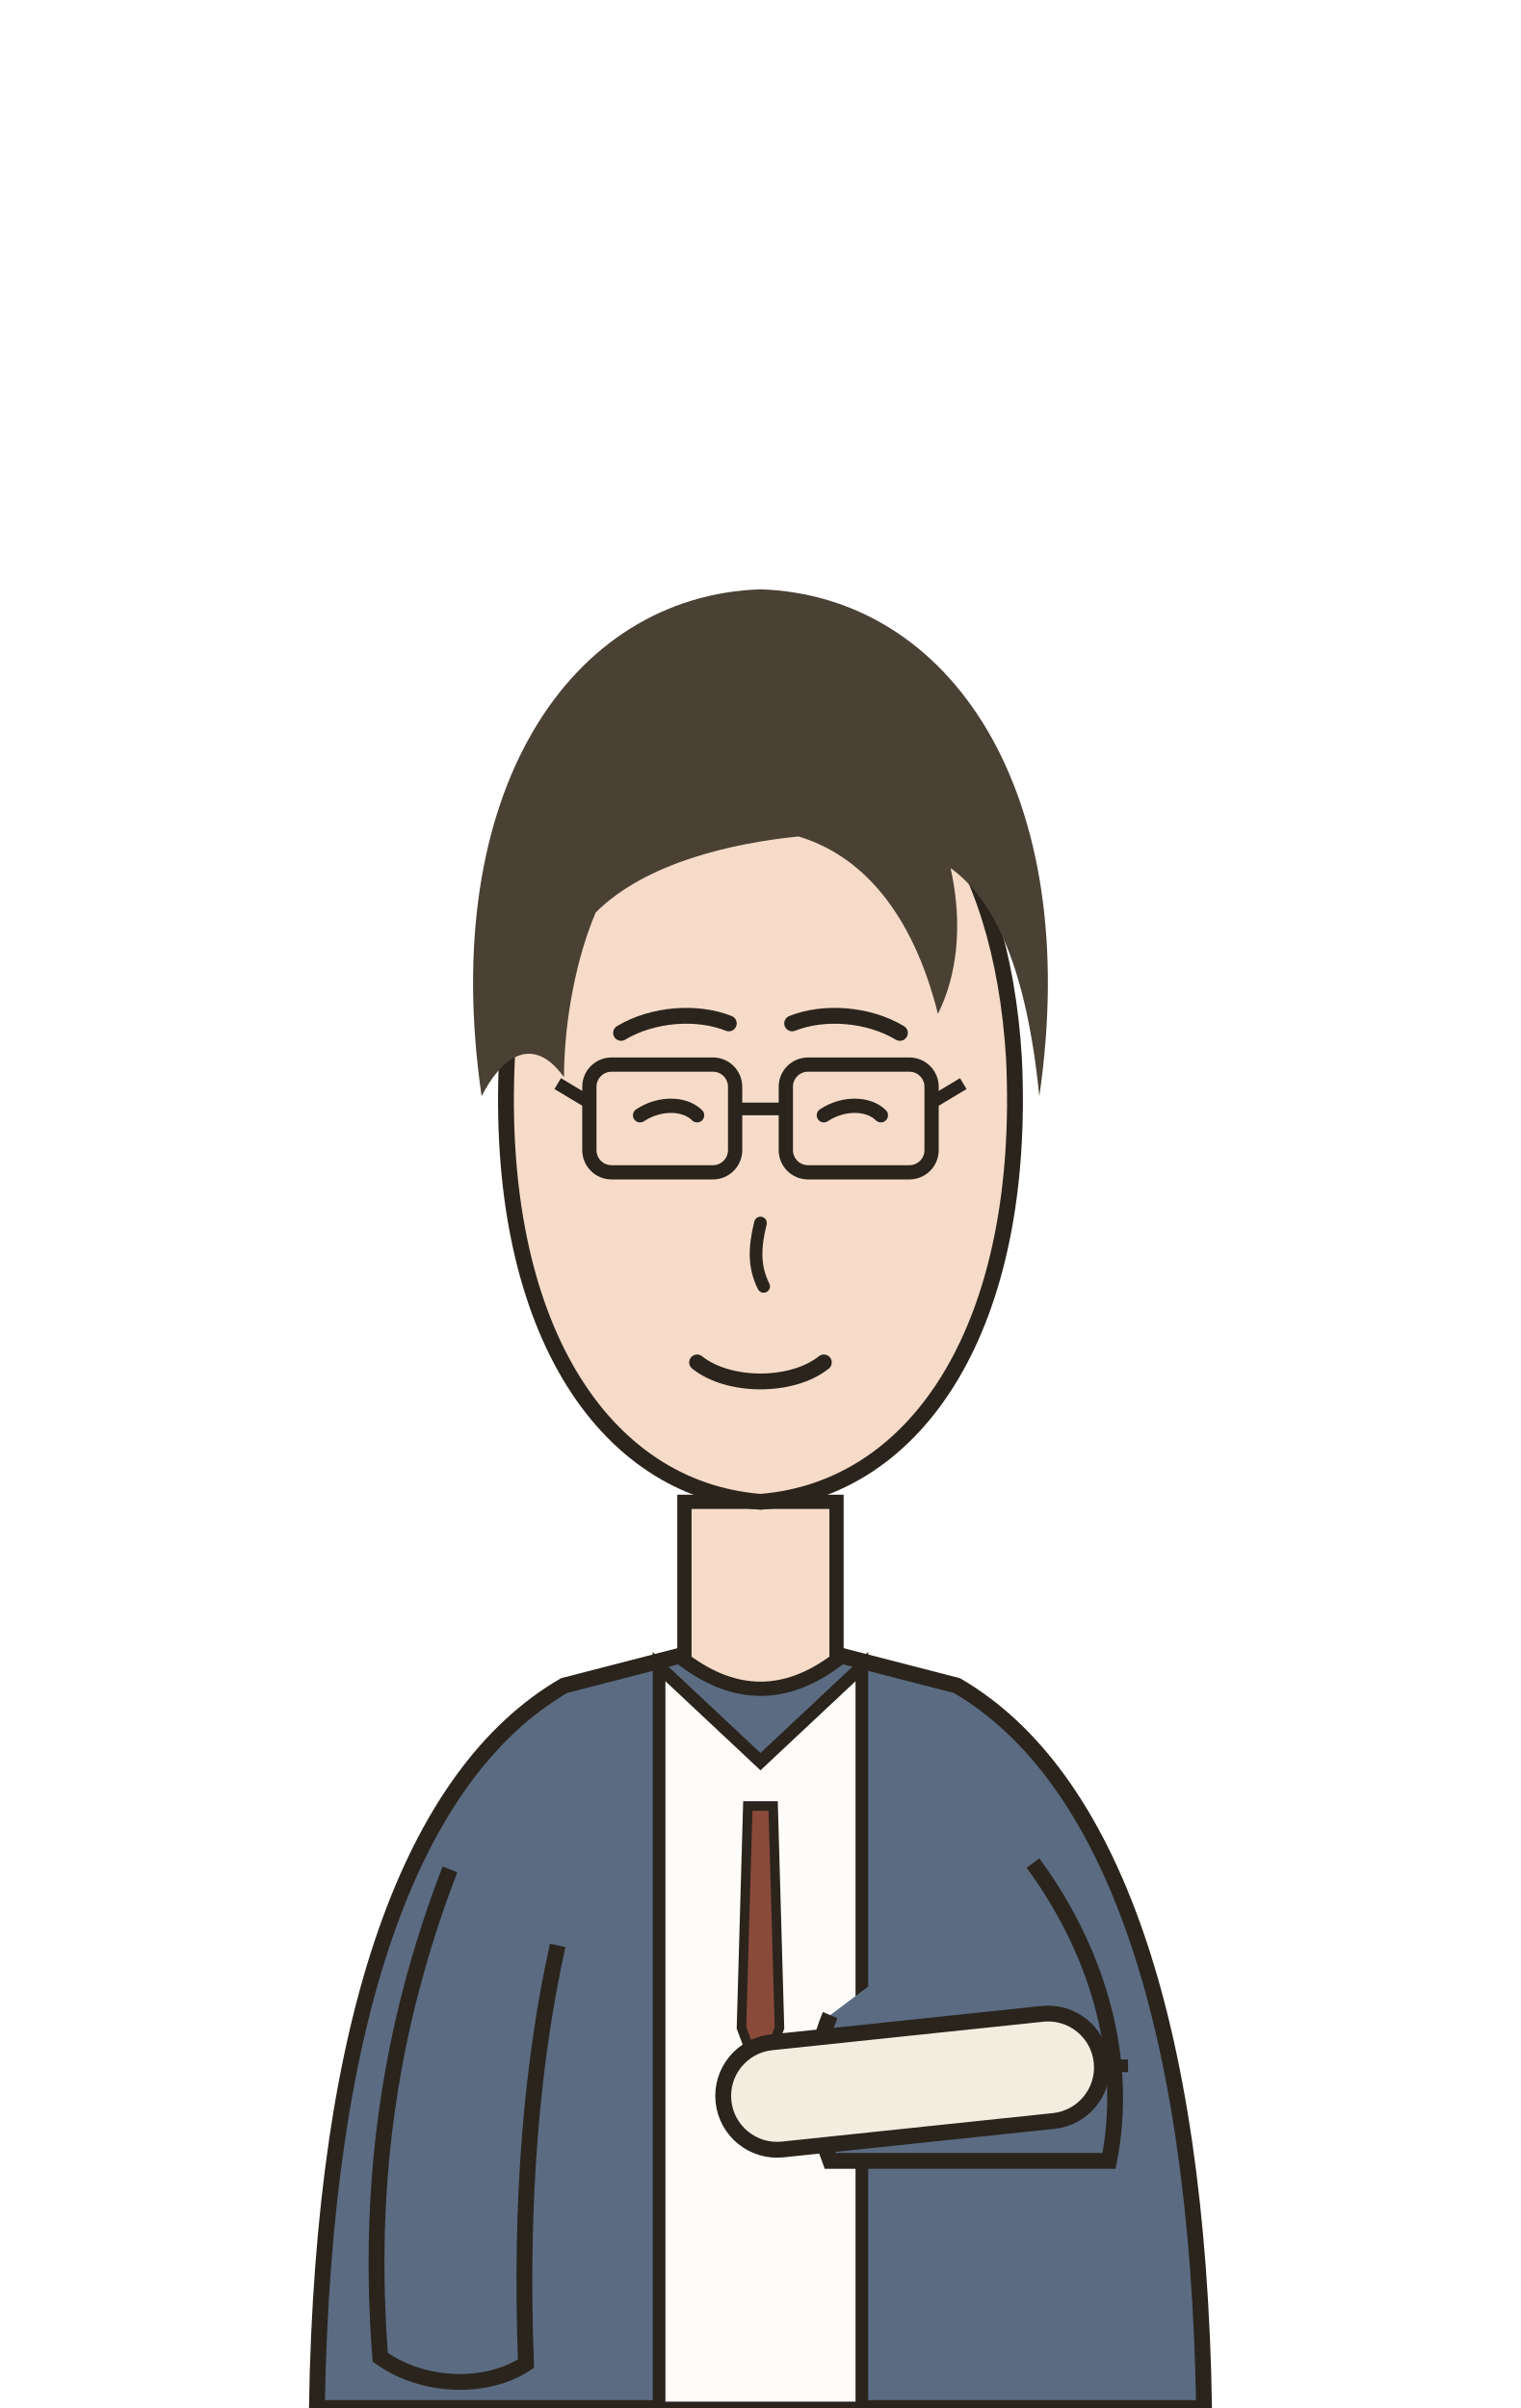
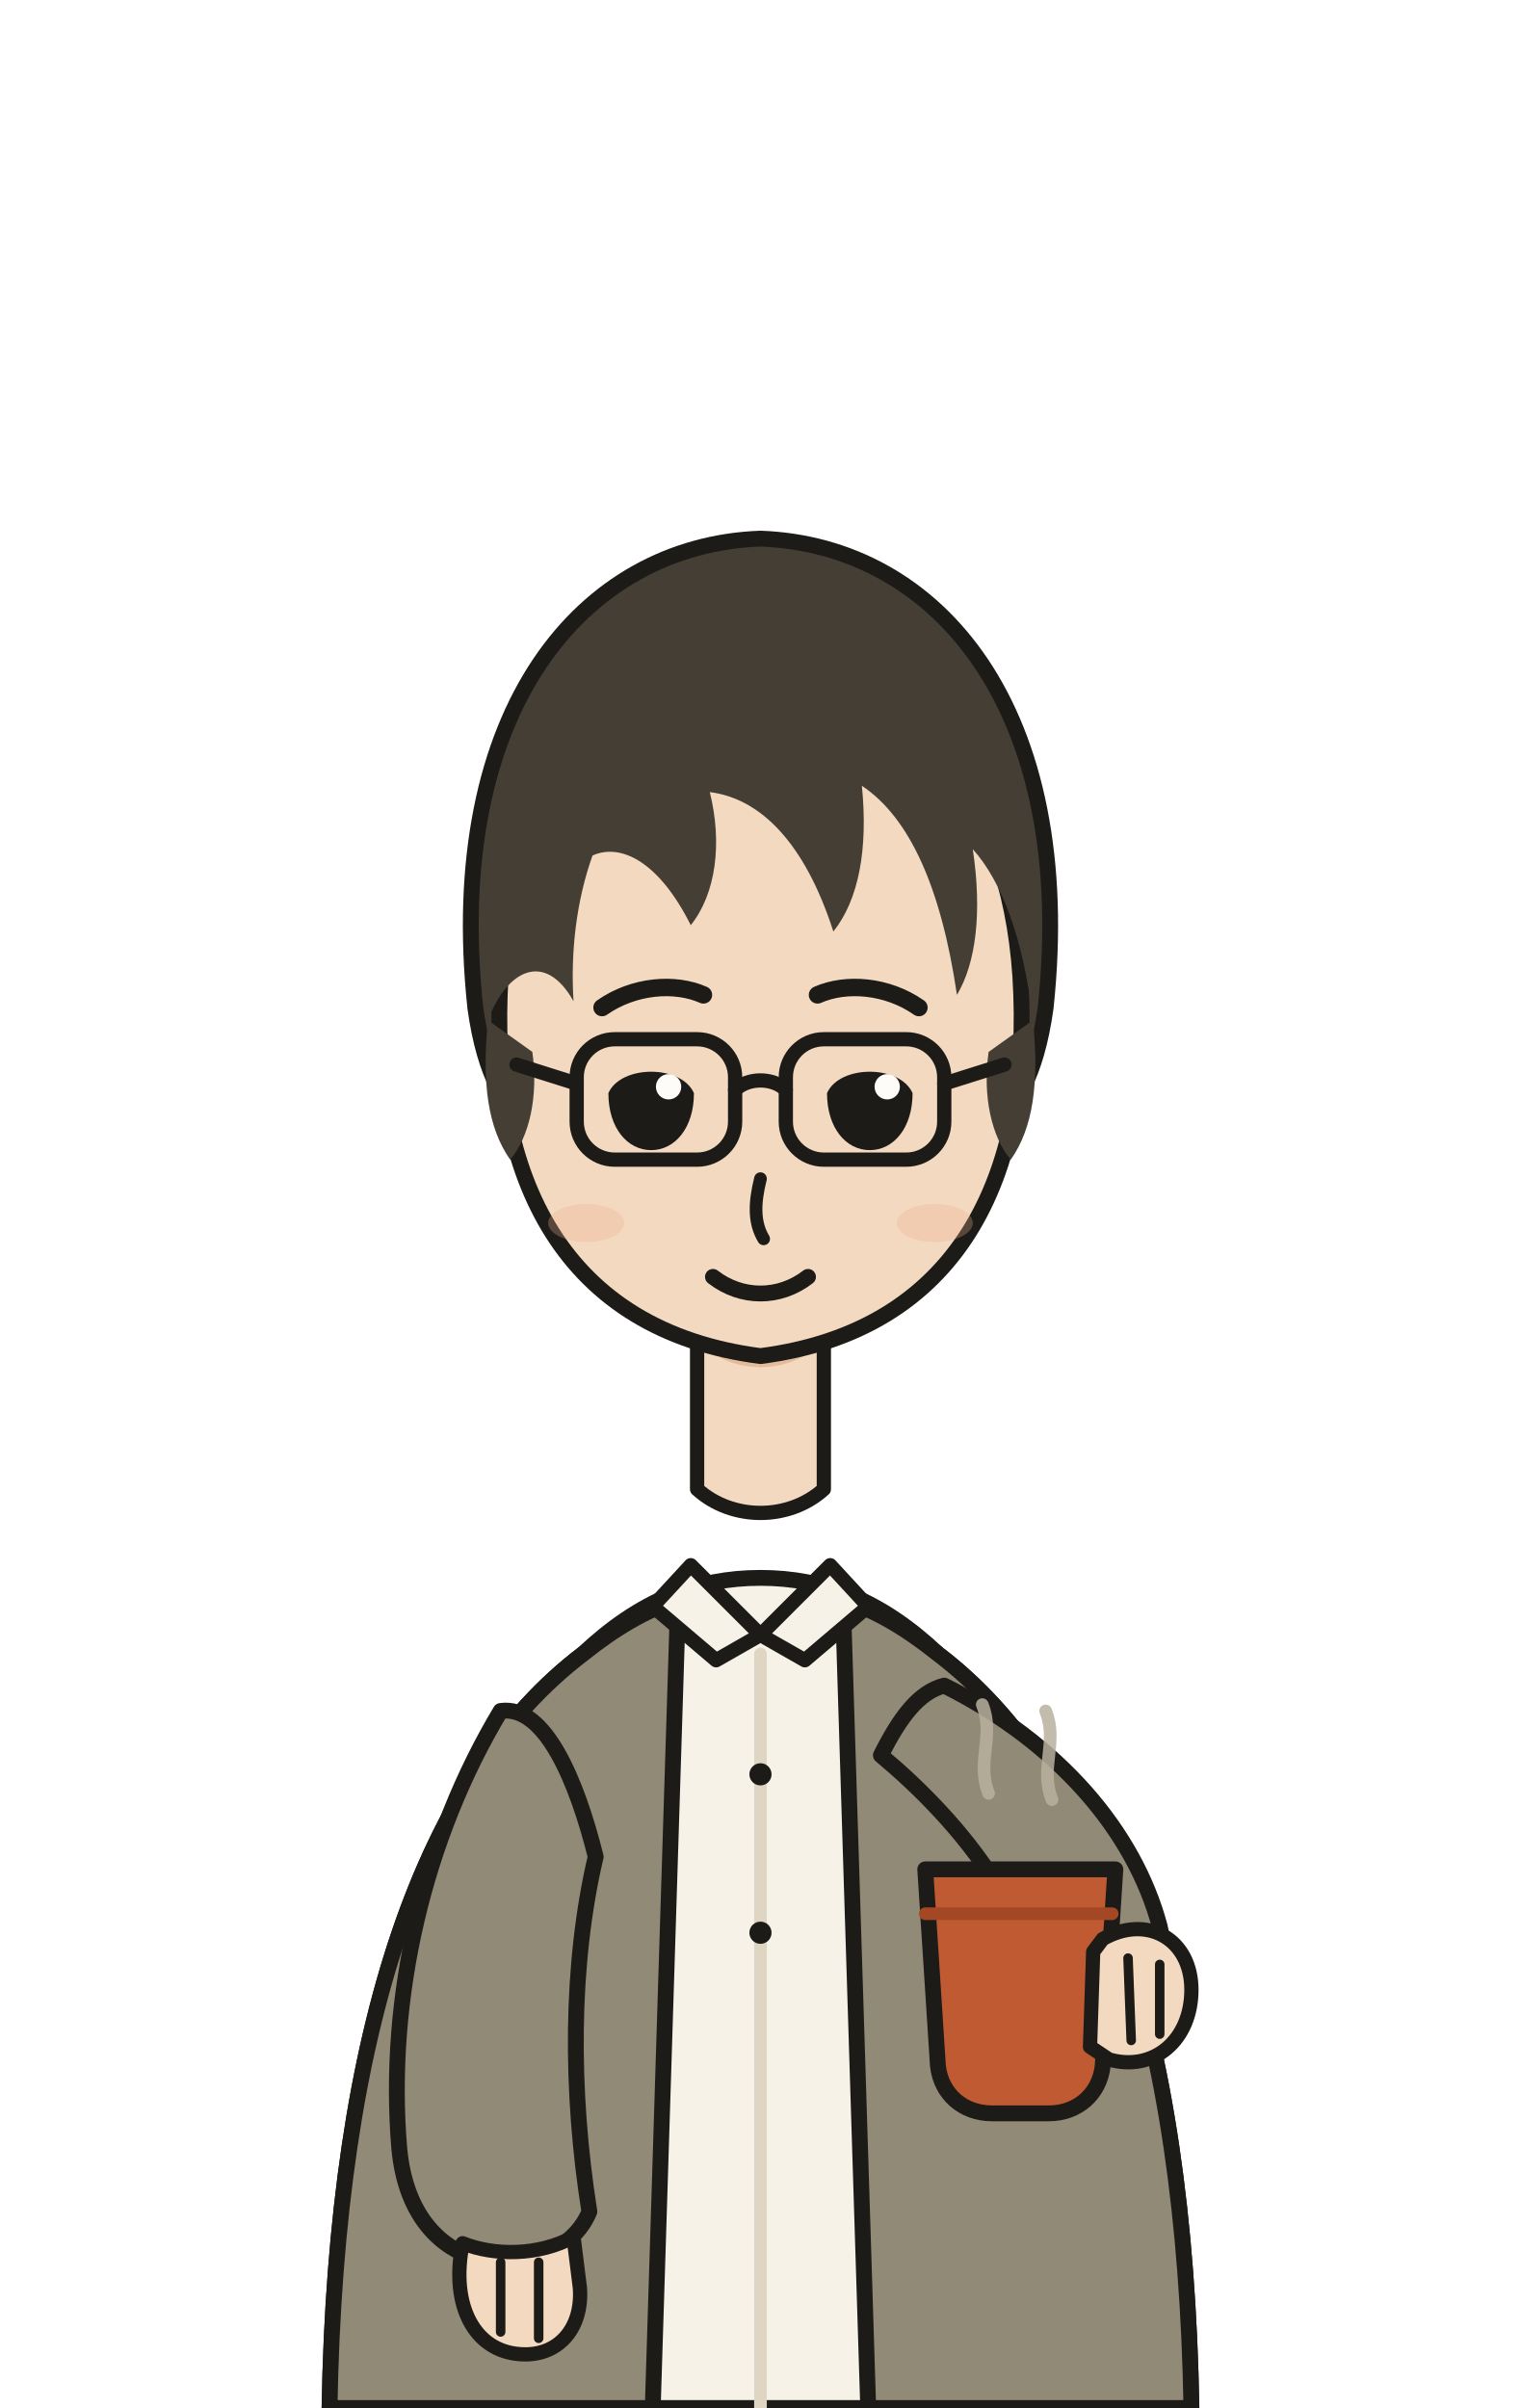
<svg xmlns="http://www.w3.org/2000/svg" width="480" height="760" viewBox="0 0 480 760">
-   <g>
-     <path d="M100 760 C 102 636, 130 560, 178 532 L 240 516 L 302 532 C 350 560, 378 636, 380 760 Z" fill="#5B6C82" stroke="#2A241D" stroke-width="5" />
-     <path d="M208 526 L 240 556 L 272 526 L 272 760 L 208 760 Z" fill="#FDFCF9" stroke="#2A241D" stroke-width="4" />
-     <path d="M236 570 L 244 570 L 246 640 L 240 656 L 234 640 Z" fill="#8A4A3A" stroke="#2A241D" stroke-width="3" />
-     <path d="M142 590 C 122 642, 116 692, 120 744 C 134 754, 154 754, 166 746 C 164 694, 168 650, 176 614" fill="#5B6C82" stroke="#2A241D" stroke-width="5" />
-     <path d="M326 588 C 348 618, 356 652, 350 682 L 262 682 C 256 666, 256 650, 262 636" fill="#5B6C82" stroke="#2A241D" stroke-width="5" />
-     <rect x="228" y="640" width="120" height="34" rx="17" fill="#F3EDE0" stroke="#2A241D" stroke-width="5" transform="rotate(-6 288 657)" />
-     <path d="M348 652 L 356 652" stroke="#2A241D" stroke-width="4" />
-     <path d="M216 474 L 216 524 C 232 536, 248 536, 264 524 L 264 474 Z" fill="#F6DCC8" stroke="#2A241D" stroke-width="4.5" />
-     <path d="M160 334 C 156 418, 190 470, 240 474 C 290 470, 324 418, 320 334 C 316 268, 286 228, 240 226 C 194 228, 164 268, 160 334 Z" fill="#F6DCC8" stroke="#2A241D" stroke-width="5" />
-     <path d="M152 346 C 138 250, 180 188, 240 186 C 300 188, 342 250, 328 346 C 324 306, 314 284, 300 274 C 304 292, 302 308, 296 320 C 288 288, 272 270, 252 264 C 232 266, 204 272, 188 288 C 182 302, 178 322, 178 340 C 168 326, 158 334, 152 346 Z" fill="#4A4034" />
-     <path d="M196 214 C 212 204, 268 204, 284 214" stroke="#4A4034" stroke-width="6" stroke-linecap="round" fill="none" />
-     <rect x="186" y="336" width="46" height="34" rx="7" fill="none" stroke="#2A241D" stroke-width="4.5" />
-     <rect x="248" y="336" width="46" height="34" rx="7" fill="none" stroke="#2A241D" stroke-width="4.5" />
-     <path d="M232 350 L 248 350 M186 348 L 176 342 M294 348 L 304 342" stroke="#2A241D" stroke-width="4" />
-     <path d="M196 326 C 206 320, 220 319, 230 323 M250 323 C 260 319, 274 320, 284 326" stroke="#2A241D" stroke-width="5" stroke-linecap="round" fill="none" />
-     <path d="M202 352 C 208 348, 216 348, 220 352 M260 352 C 266 348, 274 348, 278 352" stroke="#2A241D" stroke-width="4.5" stroke-linecap="round" fill="none" />
-     <path d="M240 386 C 238 394, 238 400, 241 406" stroke="#2A241D" stroke-width="4" stroke-linecap="round" fill="none" />
-     <path d="M220 430 C 230 438, 250 438, 260 430" stroke="#2A241D" stroke-width="5" stroke-linecap="round" fill="none" />
+   <g stroke-linejoin="round" stroke-linecap="round">
+     <path d="M150 318 C 140 224, 184 172, 240 170 C 296 172, 340 224, 330 318 C 327 340, 320 350, 314 354 L 166 354 C 160 350, 153 340, 150 318 Z" fill="#453E34" stroke="#1C1B18" stroke-width="5" />
+     <path d="M104 760 C 106 640, 134 560, 184 522 C 202 505, 220 498, 240 498 C 260 498, 278 505, 296 522 C 346 560, 374 640, 376 760 Z" fill="#F6F2E7" stroke="#1C1B18" stroke-width="5" />
+     <path d="M240 522 L 240 760" stroke="#DED5C2" stroke-width="4" />
+     <circle cx="240" cy="560" r="3.5" fill="#1C1B18" />
+     <circle cx="240" cy="610" r="3.5" fill="#1C1B18" />
+     <path d="M104 760 C 106 640, 134 560, 184 522 C 194 514, 204 508, 214 505 L 206 760 Z" fill="#918A76" stroke="#1C1B18" stroke-width="5" />
+     <path d="M376 760 C 374 640, 346 560, 296 522 C 286 514, 276 508, 266 505 L 274 760 Z" fill="#918A76" stroke="#1C1B18" stroke-width="5" />
+     <path d="M158 540 C 134 580, 122 630, 126 678 C 128 700, 140 712, 156 714 C 170 715, 182 708, 186 698 C 180 660, 180 620, 188 586 C 182 562, 172 538, 158 540 Z" fill="#918A76" stroke="#1C1B18" stroke-width="5" />
+     <path d="M146 708 C 142 728, 150 742, 164 743 C 176 744, 184 735, 183 722 L 181 706 C 170 712, 156 712, 146 708 Z" fill="#F3D9C0" stroke="#1C1B18" stroke-width="4.5" />
+     <path d="M158 714 L 158 736 M170 714 L 170 738" stroke="#1C1B18" stroke-width="3" fill="none" />
+     <path d="M298 532 C 334 550, 358 578, 366 608 C 370 626, 368 640, 360 650 L 322 642 C 326 626, 322 608, 314 594 C 304 578, 290 564, 278 554 C 284 542, 290 534, 298 532 Z" fill="#918A76" stroke="#1C1B18" stroke-width="5" />
+     <path d="M312 566 C 308 556, 314 548, 310 538 M332 568 C 328 558, 334 550, 330 540" stroke="#B9AF9C" stroke-width="4" fill="none" opacity="0.85" />
+     <path d="M292 590 L 352 590 L 348 652 C 347 661, 340 667, 331 667 L 313 667 C 304 667, 297 661, 296 652 Z" fill="#C05A32" stroke="#1C1B18" stroke-width="5" />
+     <path d="M292 604 L 351 604" stroke="#A34724" stroke-width="4" />
+     <path d="M348 612 C 362 604, 376 612, 376 628 C 376 644, 364 654, 350 650 L 344 646 L 345 616 Z" fill="#F3D9C0" stroke="#1C1B18" stroke-width="4.5" />
+     <path d="M356 618 L 357 644 M366 620 L 366 642" stroke="#1C1B18" stroke-width="3" fill="none" />
+     <path d="M220 402 L 220 470 C 231 480, 249 480, 260 470 L 260 402 Z" fill="#F3D9C0" stroke="#1C1B18" stroke-width="4.5" />
+     <path d="M221 410 C 230 424, 250 424, 259 410 L 259 424 C 249 434, 231 434, 221 424 Z" fill="#E4BC9C" />
+     <path d="M218 494 L 240 516 L 226 524 L 206 507 Z" fill="#F6F2E7" stroke="#1C1B18" stroke-width="4.5" />
+     <path d="M262 494 L 240 516 L 254 524 L 274 507 Z" fill="#F6F2E7" stroke="#1C1B18" stroke-width="4.5" />
+     <path d="M158 308 C 154 372, 178 420, 240 428 C 302 420, 326 372, 322 308 C 318 250, 288 218, 240 218 C 192 218, 162 250, 158 308 Z" fill="#F3D9C0" stroke="#1C1B18" stroke-width="5" />
+     <path d="M154 322 C 144 230, 186 180, 240 178 C 294 180, 336 230, 326 322 C 323 296, 316 278, 307 268 C 310 288, 308 304, 302 314 C 297 280, 287 258, 272 248 C 274 268, 271 284, 263 294 C 254 266, 240 252, 224 250 C 228 266, 226 282, 218 292 C 208 272, 196 266, 187 270 C 182 284, 180 300, 181 316 C 172 300, 160 306, 154 322 Z" fill="#453E34" />
+     <path d="M154 322 C 152 342, 154 356, 161 366 C 167 359, 170 346, 168 332 Z" fill="#453E34" />
+     <path d="M326 322 C 328 342, 326 356, 319 366 C 313 359, 310 346, 312 332 Z" fill="#453E34" />
+     <path d="M190 318 C 200 311, 213 310, 222 314" stroke="#1C1B18" stroke-width="5.5" fill="none" />
+     <path d="M258 314 C 267 310, 280 311, 290 318" stroke="#1C1B18" stroke-width="5.5" fill="none" />
+     <path d="M192 345 C 196 336, 215 336, 219 345 C 219 356, 213 363, 205.5 363 C 198 363, 192 356, 192 345 Z" fill="#1C1B18" />
+     <circle cx="211" cy="343" r="4" fill="#FDFCF9" />
+     <path d="M261 345 C 265 336, 284 336, 288 345 C 288 356, 282 363, 274.5 363 C 267 363, 261 356, 261 345 Z" fill="#1C1B18" />
+     <circle cx="280" cy="343" r="4" fill="#FDFCF9" />
+     <rect x="182" y="328" width="50" height="38" rx="12" fill="none" stroke="#1C1B18" stroke-width="4.5" />
+     <rect x="248" y="328" width="50" height="38" rx="12" fill="none" stroke="#1C1B18" stroke-width="4.5" />
+     <path d="M232 344 C 236 340, 244 340, 248 344 M182 342 L 163 336 M298 342 L 317 336" stroke="#1C1B18" stroke-width="4.5" fill="none" />
+     <ellipse cx="185" cy="386" rx="12" ry="6" fill="#EBAF8E" opacity="0.3" />
+     <ellipse cx="295" cy="386" rx="12" ry="6" fill="#EBAF8E" opacity="0.3" />
+     <path d="M240 372 C 238 380, 238 386, 241 391" stroke="#1C1B18" stroke-width="4" fill="none" />
+     <path d="M225 403 C 234 410, 246 410, 255 403" stroke="#1C1B18" stroke-width="5" fill="none" />
  </g>
</svg>
